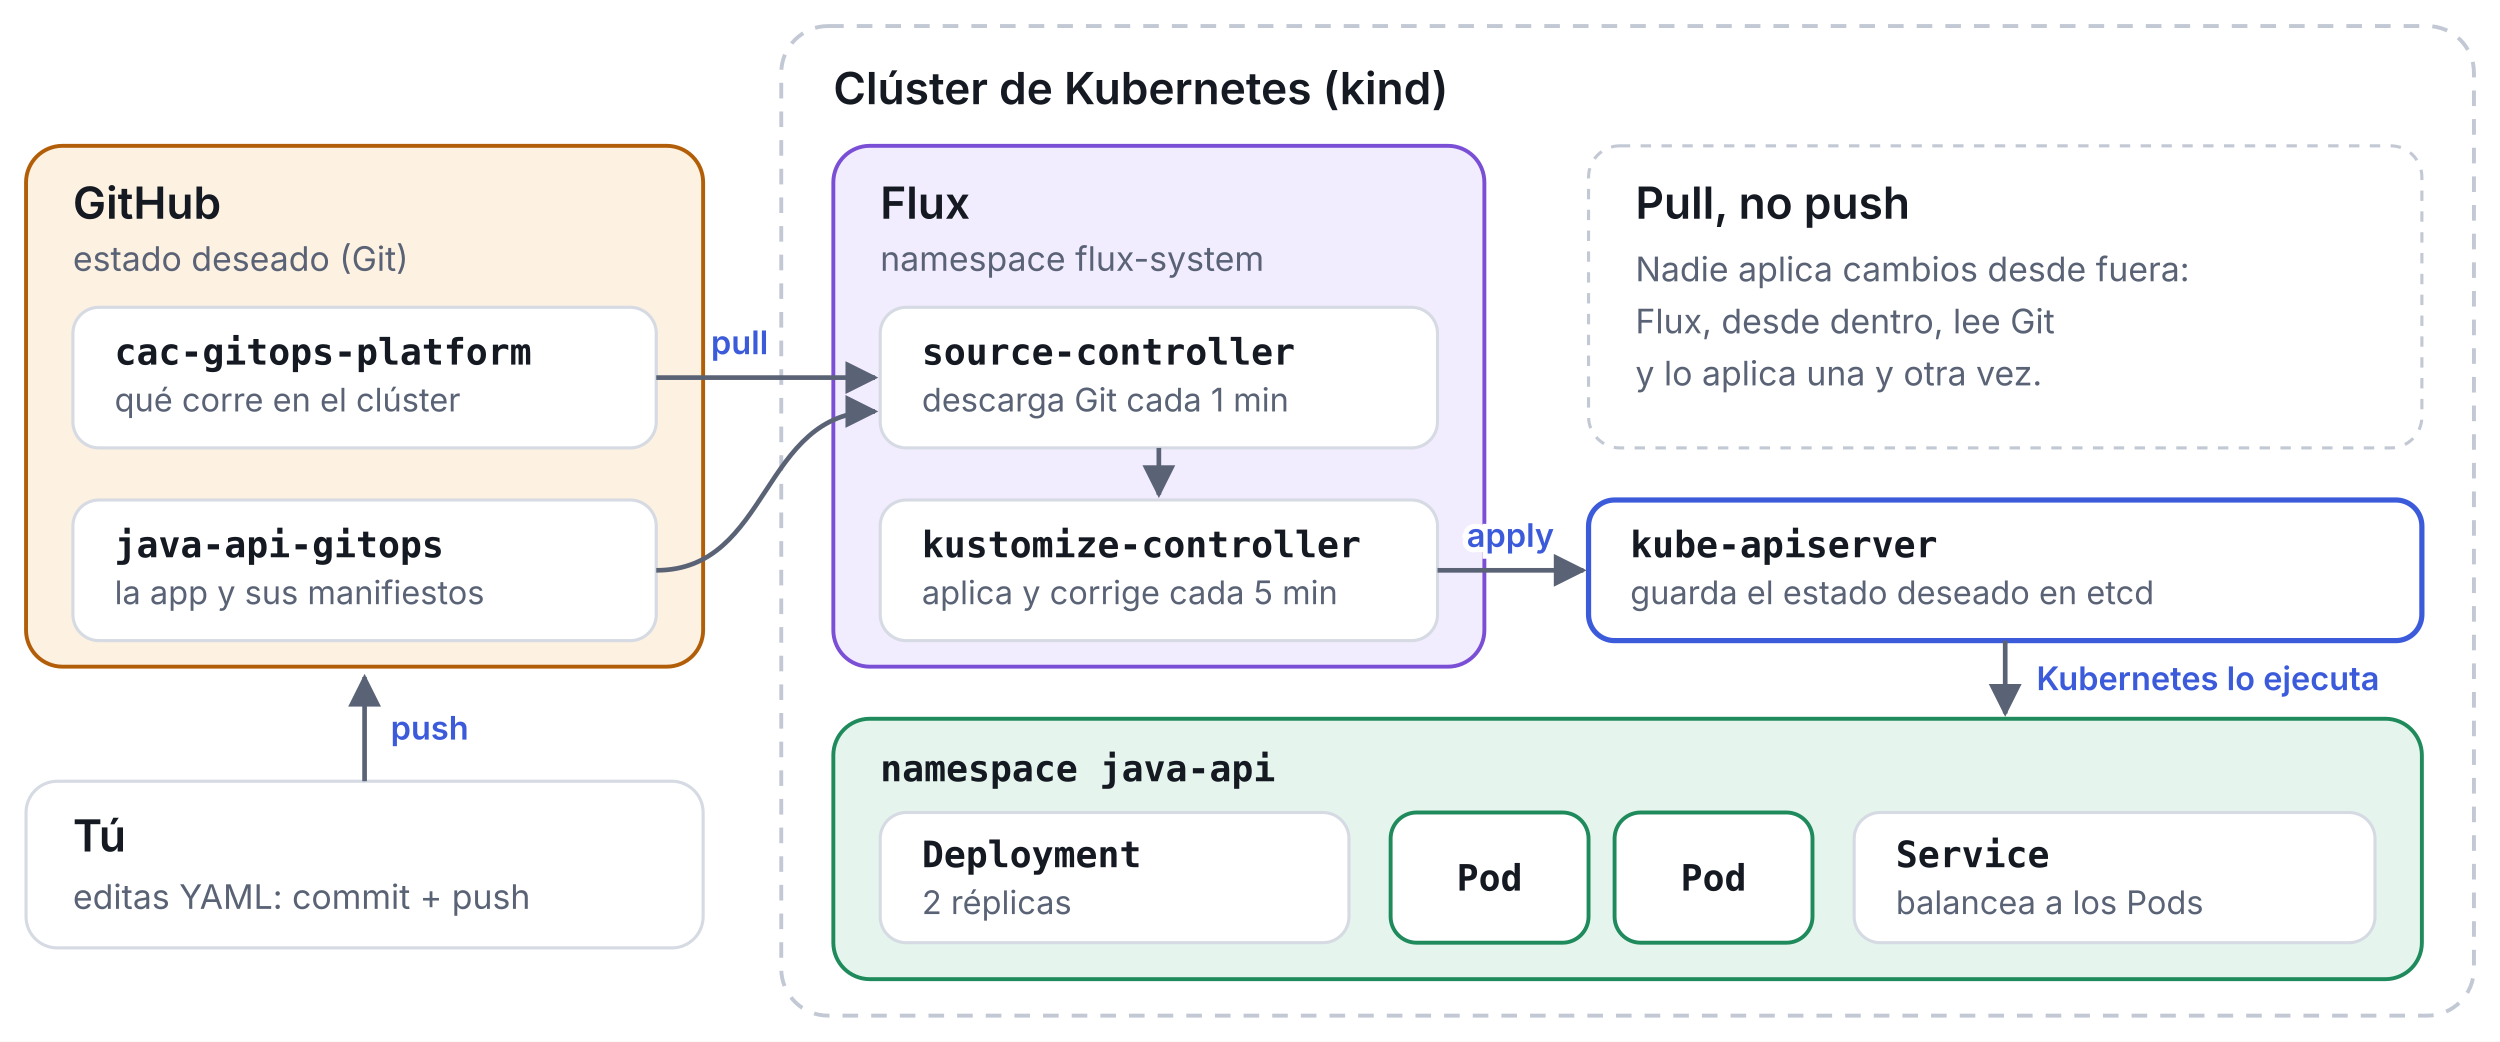
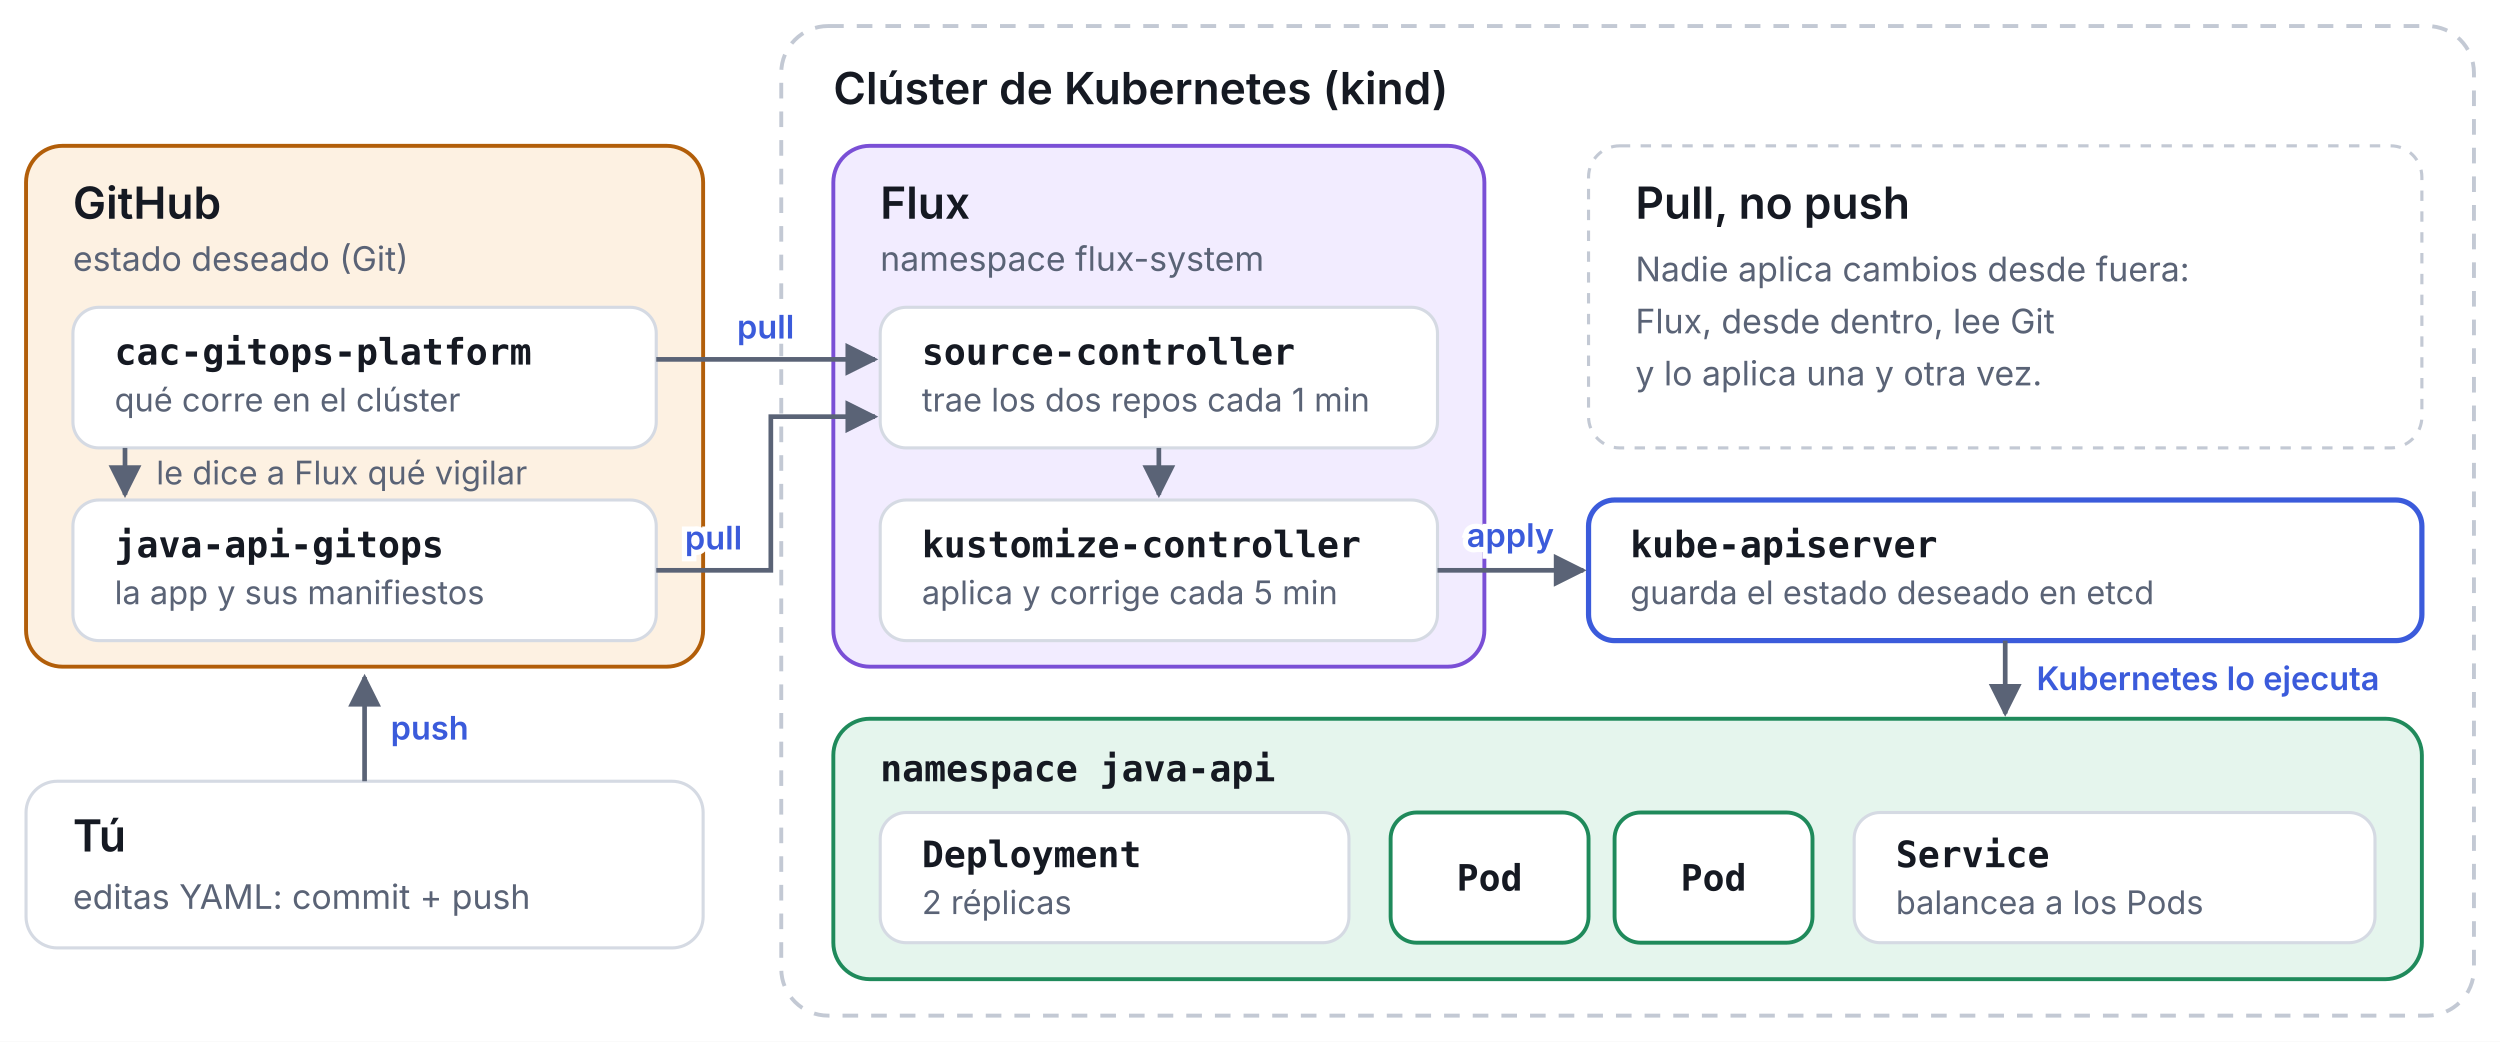
<svg xmlns="http://www.w3.org/2000/svg" viewBox="0 0 960 400">
  <style>
    .dg-bg { fill: #ffffff; }
    .dg-frame { fill: none; stroke: #c3c9d4; stroke-width: 1.5; stroke-dasharray: 6 5; }
    .dg-grp { stroke-width: 1.5; }
    .k8s { fill: #e9eeff; stroke: #3b5bdb; }
    .node { fill: #e5f5ed; stroke: #1f8a5b; }
    .flux { fill: #f2ecff; stroke: #7a4fd6; }
    .git { fill: #fdf1e2; stroke: #b25e09; }
    .dg-box { fill: #ffffff; stroke: #d5dae3; stroke-width: 1.2; }
    .dg-box.hl { stroke: #3b5bdb; stroke-width: 2; }
    .dg-box.pod { stroke: #1f8a5b; stroke-width: 1.5; }
    .dg-note { fill: none; stroke: #c3c9d4; stroke-width: 1.2; stroke-dasharray: 4 4; }
    .dg-arrow { fill: none; stroke: #5a6376; stroke-width: 1.8; }
    .dg-head { fill: #5a6376; }
    text { font-family: Inter, system-ui, sans-serif; fill: #151922; }
    .dg-t { font-size: 17px; font-weight: 600; }
    .dg-s { font-size: 13px; fill: #5a6376; }
    .dg-d { font-size: 12.5px; fill: #5a6376; }
    .dg-n { font-family: "JetBrains Mono", ui-monospace, monospace; font-size: 14px; font-weight: 600; }
    .dg-l { font-size: 12.5px; font-weight: 600; fill: #3b5bdb; paint-order: stroke; stroke: #ffffff; stroke-width: 4px; }
  </style>
  <defs>
    <marker id="dgg-head" viewBox="0 0 10 10" refX="9" refY="5" markerWidth="7" markerHeight="7" orient="auto-start-reverse">
      <path class="dg-head" d="M0 0L10 5L0 10z" />
    </marker>
  </defs>
  <rect class="dg-bg" width="960" height="400" />
  <rect class="dg-grp git" x="10" y="56" width="260" height="200" rx="14" />
  <text class="dg-t" x="28" y="84">GitHub</text>
  <text class="dg-s" x="28" y="104">estado deseado (Git)</text>
  <rect class="dg-box" x="28" y="118" width="224" height="54" rx="10" />
  <text class="dg-n" x="44" y="140">cac-gitops-platform</text>
  <text class="dg-d" x="44" y="158">qué corre en el clúster</text>
  <rect class="dg-box" x="28" y="192" width="224" height="54" rx="10" />
  <text class="dg-n" x="44" y="214">java-api-gitops</text>
  <text class="dg-d" x="44" y="232">la app y sus manifiestos</text>
+   <path class="dg-arrow dash" d="M48 172V190" marker-end="url(#dgg-head)" />
+   <text class="dg-d" x="60" y="186">le dice a Flux qué vigilar</text>
  <rect class="dg-box" x="10" y="300" width="260" height="64" rx="12" />
  <text class="dg-t" x="28" y="327">Tú</text>
  <text class="dg-s" x="28" y="349">editas YAML: commit + push</text>
  <path class="dg-arrow" d="M140 300V260" marker-end="url(#dgg-head)" />
  <text class="dg-l" x="150" y="284">push</text>
  <rect class="dg-frame" x="300" y="10" width="650" height="380" rx="18" />
  <text class="dg-t" x="320" y="40">Clúster de Kubernetes (kind)</text>
  <rect class="dg-grp flux" x="320" y="56" width="250" height="200" rx="14" />
  <text class="dg-t" x="338" y="84">Flux</text>
  <text class="dg-s" x="338" y="104">namespace flux-system</text>
  <rect class="dg-box" x="338" y="118" width="214" height="54" rx="10" />
  <text class="dg-n" x="354" y="140">source-controller</text>
-   <text class="dg-d" x="354" y="158">descarga Git cada 1 min</text>
+   <text class="dg-d" x="354" y="158">trae los dos repos cada 1 min</text>
  <rect class="dg-box" x="338" y="192" width="214" height="54" rx="10" />
  <text class="dg-n" x="354" y="214">kustomize-controller</text>
  <text class="dg-d" x="354" y="232">aplica y corrige cada 5 min</text>
  <path class="dg-arrow" d="M445 172V190" marker-end="url(#dgg-head)" />
-   <path class="dg-arrow" d="M252 145H336" marker-end="url(#dgg-head)" />
-   <path class="dg-arrow" d="M252 219C296 219 292 158 336 158" marker-end="url(#dgg-head)" />
-   <text class="dg-l" x="284" y="136" text-anchor="middle">pull</text>
+   <path class="dg-arrow" d="M252 138H336" marker-end="url(#dgg-head)" />
+   <text class="dg-l" x="294" y="130" text-anchor="middle">pull</text>
+   <path class="dg-arrow" d="M252 219H296V160H336" marker-end="url(#dgg-head)" />
+   <text class="dg-l" x="274" y="211" text-anchor="middle">pull</text>
  <rect class="dg-note" x="610" y="56" width="320" height="116" rx="12" />
  <text class="dg-t" x="628" y="84">Pull, no push</text>
  <text class="dg-s" x="628" y="108">Nadie aplica cambios desde fuera:</text>
  <text class="dg-s" x="628" y="128">Flux, desde dentro, lee Git</text>
  <text class="dg-s" x="628" y="148">y lo aplica una y otra vez.</text>
  <rect class="dg-box hl" x="610" y="192" width="320" height="54" rx="10" />
  <text class="dg-n" x="626" y="214">kube-apiserver</text>
  <text class="dg-d" x="626" y="232">guarda el estado deseado en etcd</text>
  <path class="dg-arrow" d="M552 219H608" marker-end="url(#dgg-head)" />
  <text class="dg-l" x="580" y="210" text-anchor="middle">apply</text>
  <path class="dg-arrow" d="M770 246V274" marker-end="url(#dgg-head)" />
  <text class="dg-l" x="782" y="265">Kubernetes lo ejecuta</text>
  <rect class="dg-grp node" x="320" y="276" width="610" height="100" rx="14" />
  <text class="dg-n" x="338" y="300">namespace java-api</text>
  <rect class="dg-box" x="338" y="312" width="180" height="50" rx="10" />
  <text class="dg-n" x="354" y="333">Deployment</text>
  <text class="dg-d" x="354" y="351">2 réplicas</text>
  <rect class="dg-box pod" x="534" y="312" width="76" height="50" rx="10" />
  <text class="dg-n" x="572" y="342" text-anchor="middle">Pod</text>
  <rect class="dg-box pod" x="620" y="312" width="76" height="50" rx="10" />
  <text class="dg-n" x="658" y="342" text-anchor="middle">Pod</text>
  <rect class="dg-box" x="712" y="312" width="200" height="50" rx="10" />
  <text class="dg-n" x="728" y="333">Service</text>
  <text class="dg-d" x="728" y="351">balancea a los Pods</text>
</svg>
